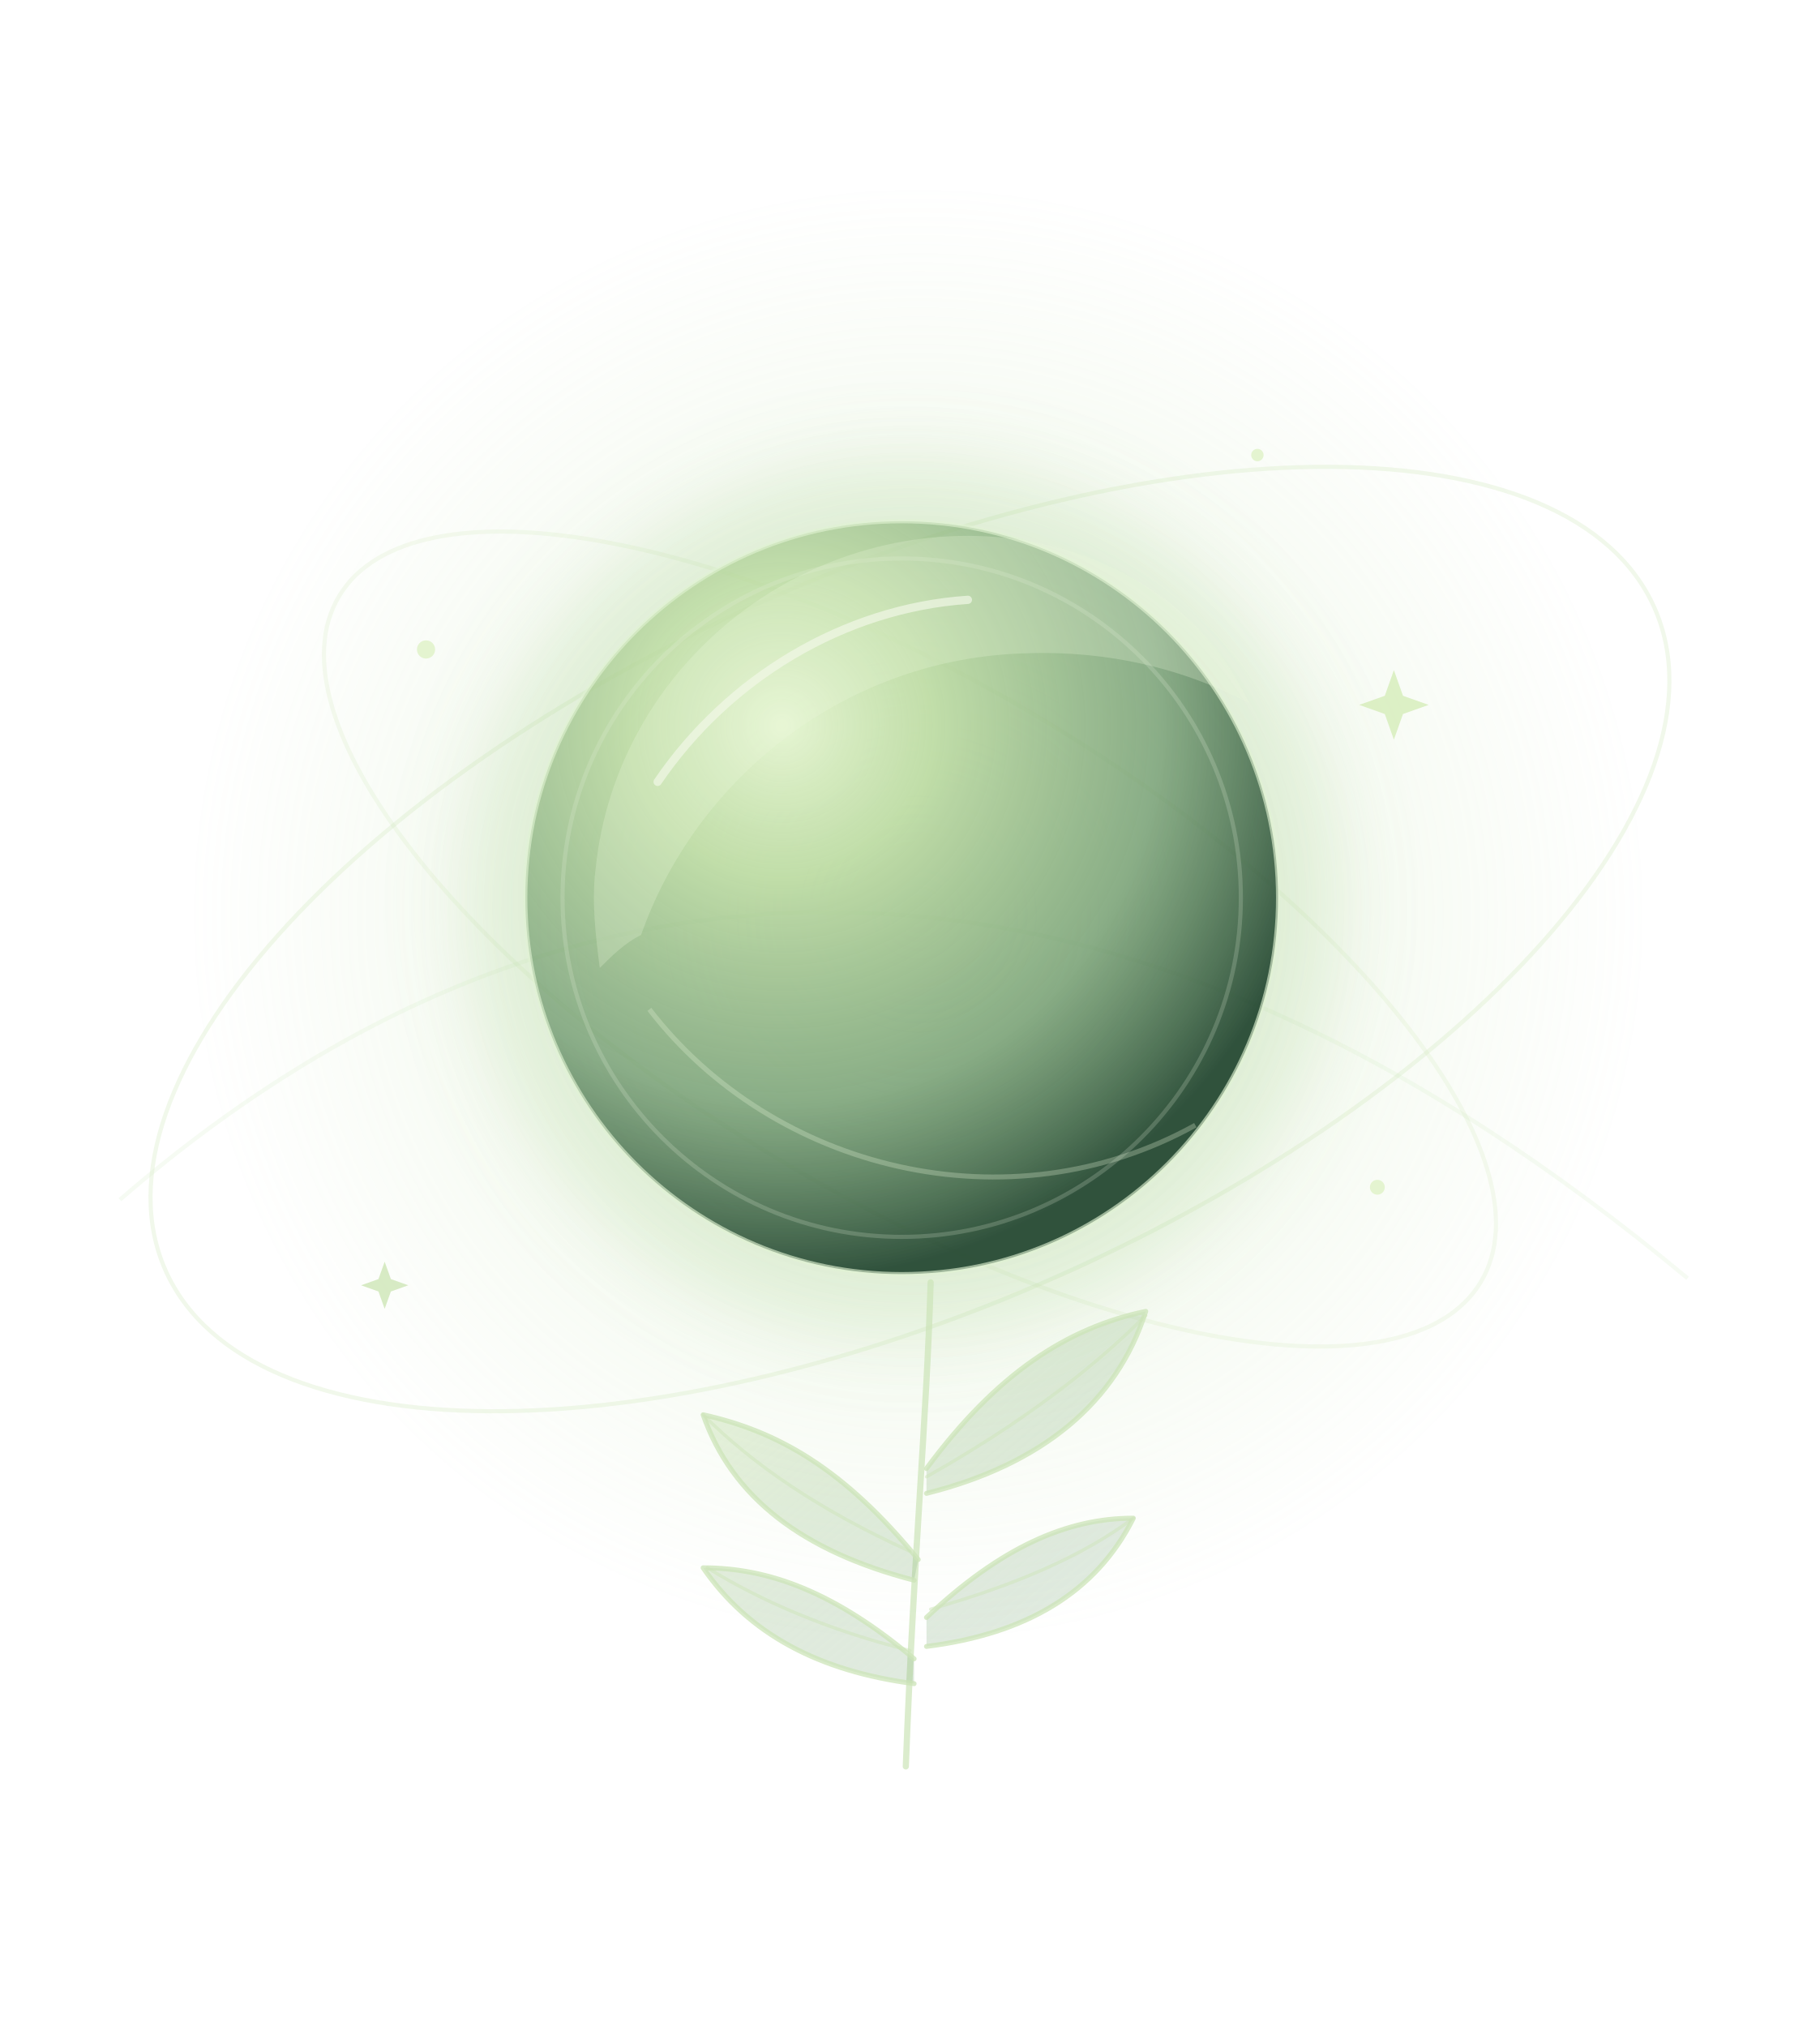
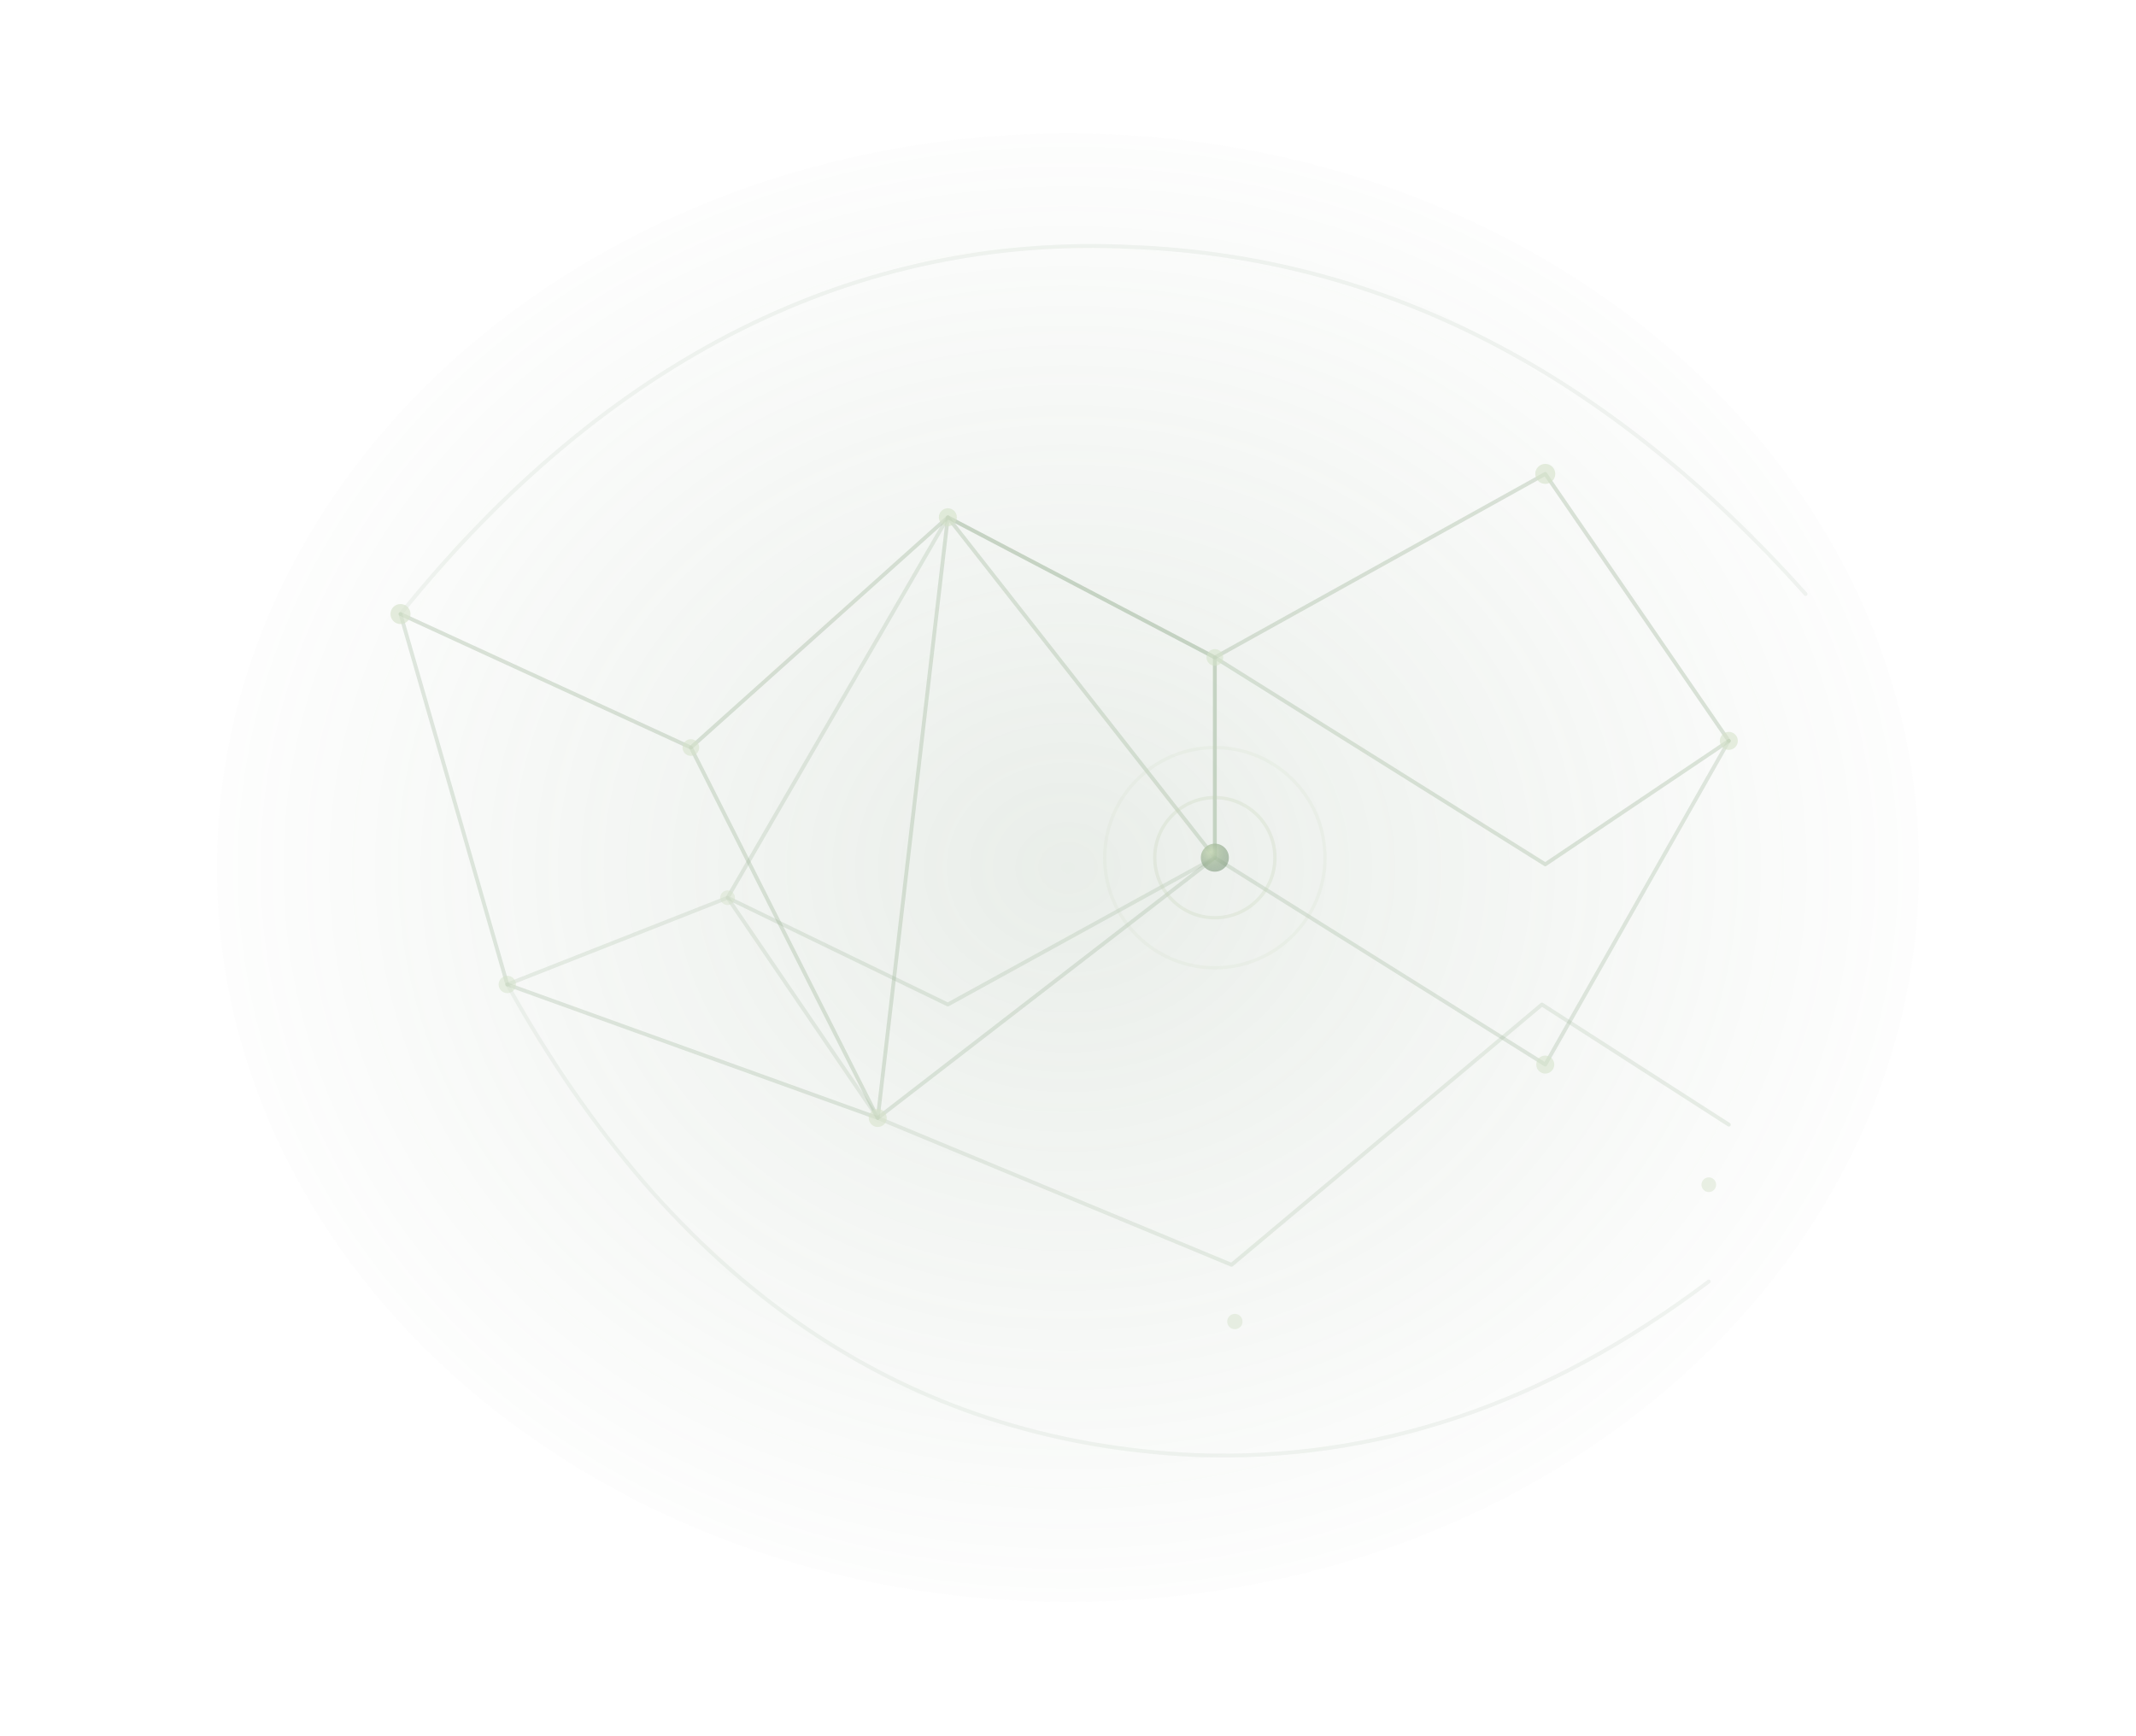
- <svg xmlns="http://www.w3.org/2000/svg" viewBox="0 0 440 490" fill="none" role="img" aria-labelledby="title desc">
+ <svg xmlns="http://www.w3.org/2000/svg" viewBox="0 0 640 520" fill="none" role="img" aria-labelledby="title desc">
  <defs>
-     <radialGradient id="orb" cx="34%" cy="27%" r="74%">
-       <stop offset="0" stop-color="#e8f7d3" stop-opacity=".82" />
-       <stop offset=".27" stop-color="#b7d89a" stop-opacity=".72" />
-       <stop offset=".68" stop-color="#5d8b5e" stop-opacity=".65" />
-       <stop offset="1" stop-color="#183c27" stop-opacity=".88" />
+     <radialGradient id="mist" cx="50%" cy="50%" r="55%">
+       <stop stop-color="#789477" stop-opacity=".16" />
+       <stop offset="1" stop-color="#789477" stop-opacity="0" />
    </radialGradient>
-     <linearGradient id="leaf" x1="0" y1="0" x2="1" y2="1">
-       <stop stop-color="#d8edbb" stop-opacity=".8" />
-       <stop offset="1" stop-color="#5f9166" stop-opacity=".28" />
-     </linearGradient>
-     <radialGradient id="halo">
-       <stop stop-color="#b8dd9d" stop-opacity=".32" />
-       <stop offset="1" stop-color="#b8dd9d" stop-opacity="0" />
+     <radialGradient id="node" cx="35%" cy="30%" r="75%">
+       <stop stop-color="#c8d9b8" stop-opacity=".9" />
+       <stop offset="1" stop-color="#789477" stop-opacity=".55" />
    </radialGradient>
-     <filter id="glow" x="-60%" y="-60%" width="220%" height="220%">
-       <feGaussianBlur stdDeviation="9" />
-     </filter>
  </defs>
-   <circle cx="222" cy="221" r="176" fill="url(#halo)" />
-   <g stroke="#d2e9be" stroke-opacity=".32" stroke-width="1">
-     <ellipse cx="220" cy="227" rx="197" ry="89" transform="rotate(-24 220 227)" />
-     <ellipse cx="220" cy="227" rx="161" ry="62" transform="rotate(31 220 227)" stroke-opacity=".22" />
-     <path d="M29 290c59-51 121-73 186-69 64 4 128 34 193 88" stroke-opacity=".18" />
+   <ellipse cx="320" cy="260" rx="255" ry="220" fill="url(#mist)" />
+   <g stroke="#9fb69a" stroke-width="1.15" stroke-linecap="round" stroke-linejoin="round">
+     <path d="M120 184 207 224 284 155 364 197 463 142 518 222" stroke-opacity=".36" />
+     <path d="m120 184 32 111 111 40 101-78 99 62 55-97" stroke-opacity=".3" />
+     <path d="m207 224 56 111 21-180 80 102 0-60 99 62 55-37" stroke-opacity=".34" />
+     <path d="m152 295 66-26 45 66 106 44 93-78 56 36" stroke-opacity=".22" />
+     <path d="m218 269 66-114 80 42 0 60-80 44-66-32" stroke-opacity=".25" />
+     <path d="M120 184c62-77 137-114 219-110 76 3 143 38 202 104M152 295c50 90 119 137 206 141 54 2 105-15 154-52" stroke-opacity=".13" />
  </g>
-   <circle cx="218" cy="217" r="106" fill="#9acb83" fill-opacity=".22" filter="url(#glow)" />
-   <circle cx="218" cy="217" r="91" fill="url(#orb)" stroke="#e0f1d2" stroke-opacity=".62" />
-   <circle cx="218" cy="217" r="82" stroke="#e7f4dc" stroke-opacity=".2" />
-   <path d="M155 226c13-37 48-66 91-68 20-1 39 3 56 12-10-22-32-37-59-40-49-5-94 31-99 80-1 8 0 16 1 24 3-3 6-6 10-8Z" fill="#eff9df" fill-opacity=".25" />
-   <path d="M159 189c17-25 45-42 75-44" stroke="#f3f9e8" stroke-opacity=".68" stroke-width="2" stroke-linecap="round" />
-   <path d="M157 244c30 39 87 53 132 28" stroke="#e6f3d8" stroke-opacity=".28" stroke-width="1.2" />
-   <g stroke="#cce4b8" stroke-linecap="round" stroke-linejoin="round">
-     <path d="M219 427c2-53 5-83 6-117" stroke-opacity=".7" stroke-width="1.5" />
-     <path d="M222 377c-18-22-34-31-52-35 7 20 24 33 51 40M224 355c17-23 34-34 53-38-7 22-25 37-53 44M221 401c-19-16-35-22-51-22 11 16 28 25 51 28M224 391c18-17 34-24 50-24-9 18-26 28-50 31" fill="url(#leaf)" fill-opacity=".58" stroke-opacity=".75" stroke-width="1.2" />
-     <path d="M170 342c12 12 28 23 50 33M277 318c-13 13-30 26-53 39M171 379c13 8 29 15 49 20M274 367c-12 9-28 16-49 22" stroke-opacity=".48" stroke-width=".8" />
+   <g fill="#d5e2ca">
+     <circle cx="120" cy="184" r="3" fill-opacity=".62" />
+     <circle cx="207" cy="224" r="2.5" fill-opacity=".54" />
+     <circle cx="284" cy="155" r="2.7" fill-opacity=".62" />
+     <circle cx="364" cy="197" r="2.5" fill-opacity=".56" />
+     <circle cx="463" cy="142" r="3" fill-opacity=".62" />
+     <circle cx="518" cy="222" r="2.7" fill-opacity=".58" />
+     <circle cx="152" cy="295" r="2.6" fill-opacity=".5" />
+     <circle cx="263" cy="335" r="2.7" fill-opacity=".58" />
+     <circle cx="364" cy="257" r="4.2" fill="url(#node)" />
+     <circle cx="463" cy="319" r="2.7" fill-opacity=".56" />
+     <circle cx="218" cy="269" r="2.2" fill-opacity=".48" />
+     <circle cx="370" cy="396" r="2.3" fill-opacity=".48" />
+     <circle cx="512" cy="355" r="2.2" fill-opacity=".48" />
  </g>
-   <g fill="#e4f4d0">
-     <circle cx="103" cy="157" r="2.2" />
-     <circle cx="333" cy="287" r="1.8" />
-     <circle cx="304" cy="110" r="1.5" />
+   <g stroke="#c4d5b8" stroke-opacity=".28">
+     <circle cx="364" cy="257" r="18" />
+     <circle cx="364" cy="257" r="33" stroke-opacity=".14" />
  </g>
-   <path d="m337 162 2.2 6.2 6.2 2.2-6.2 2.2-2.2 6.2-2.2-6.2-6.2-2.2 6.2-2.2 2.2-6.2Z" fill="#d7edbc" fill-opacity=".85" />
-   <path d="m93 305 1.5 4.2 4.2 1.5-4.2 1.5-1.5 4.2-1.5-4.2-4.2-1.5 4.2-1.5 1.5-4.2Z" fill="#c8e3ad" fill-opacity=".7" />
</svg>
